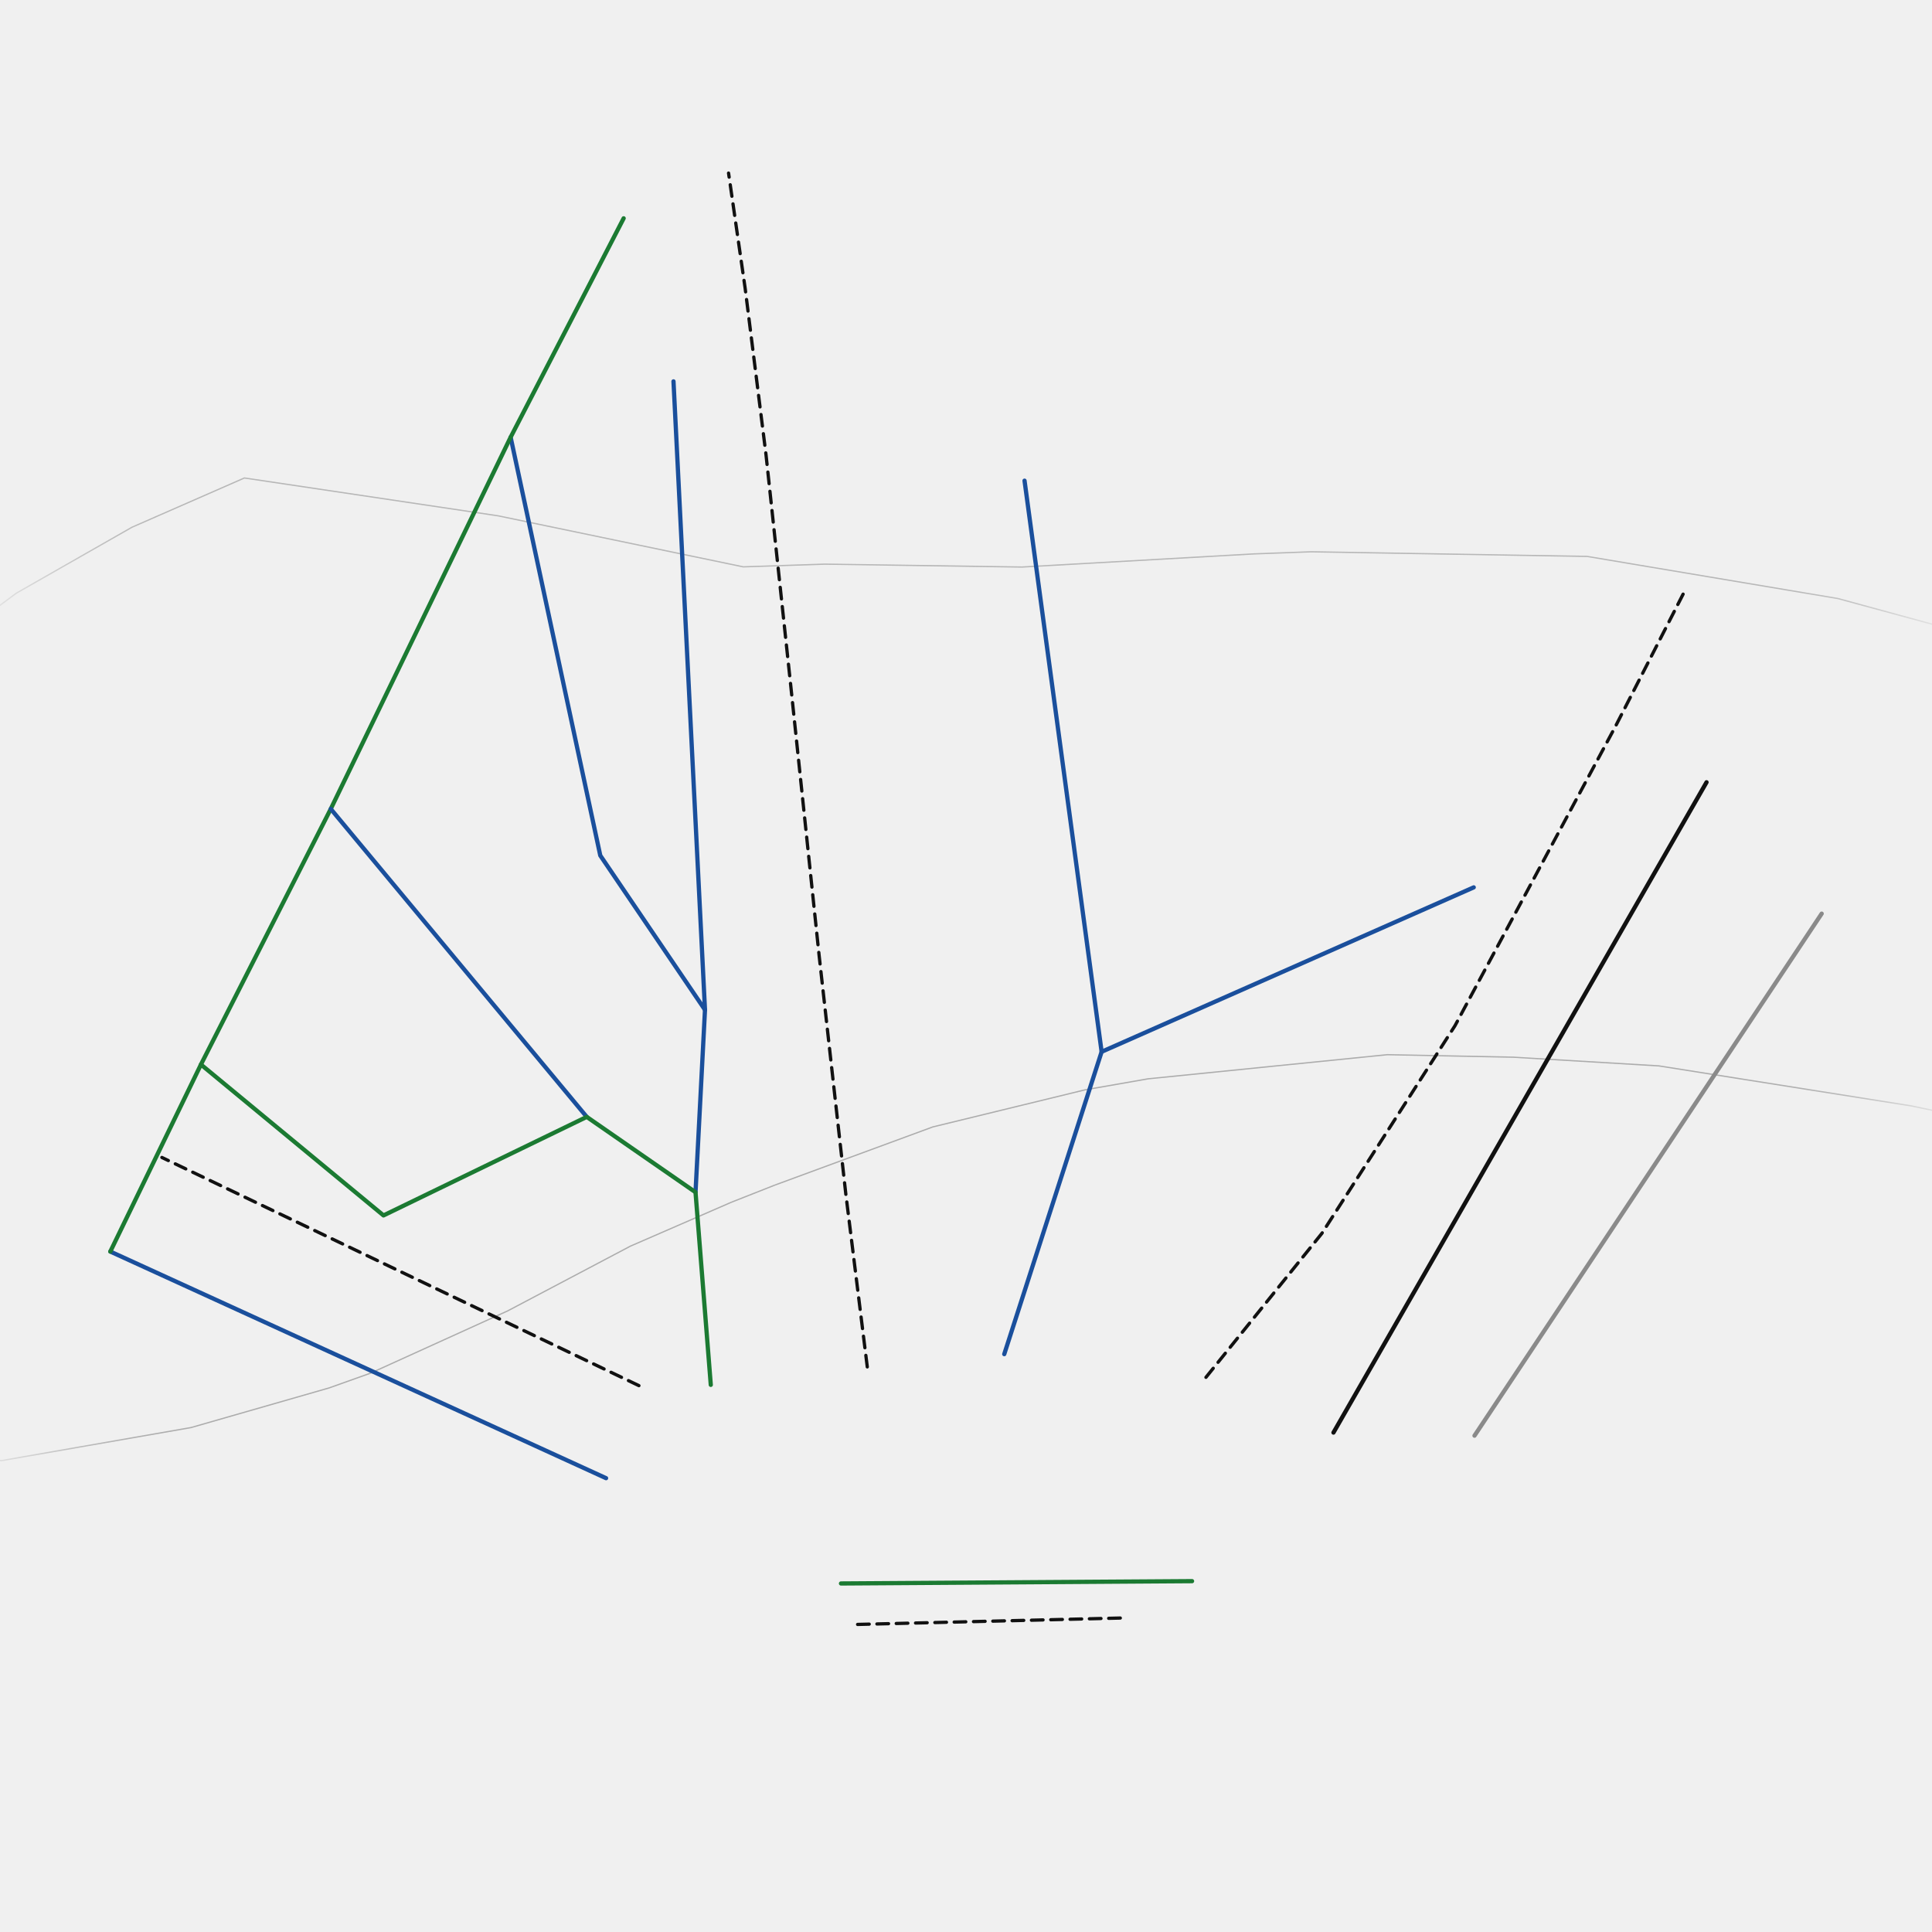
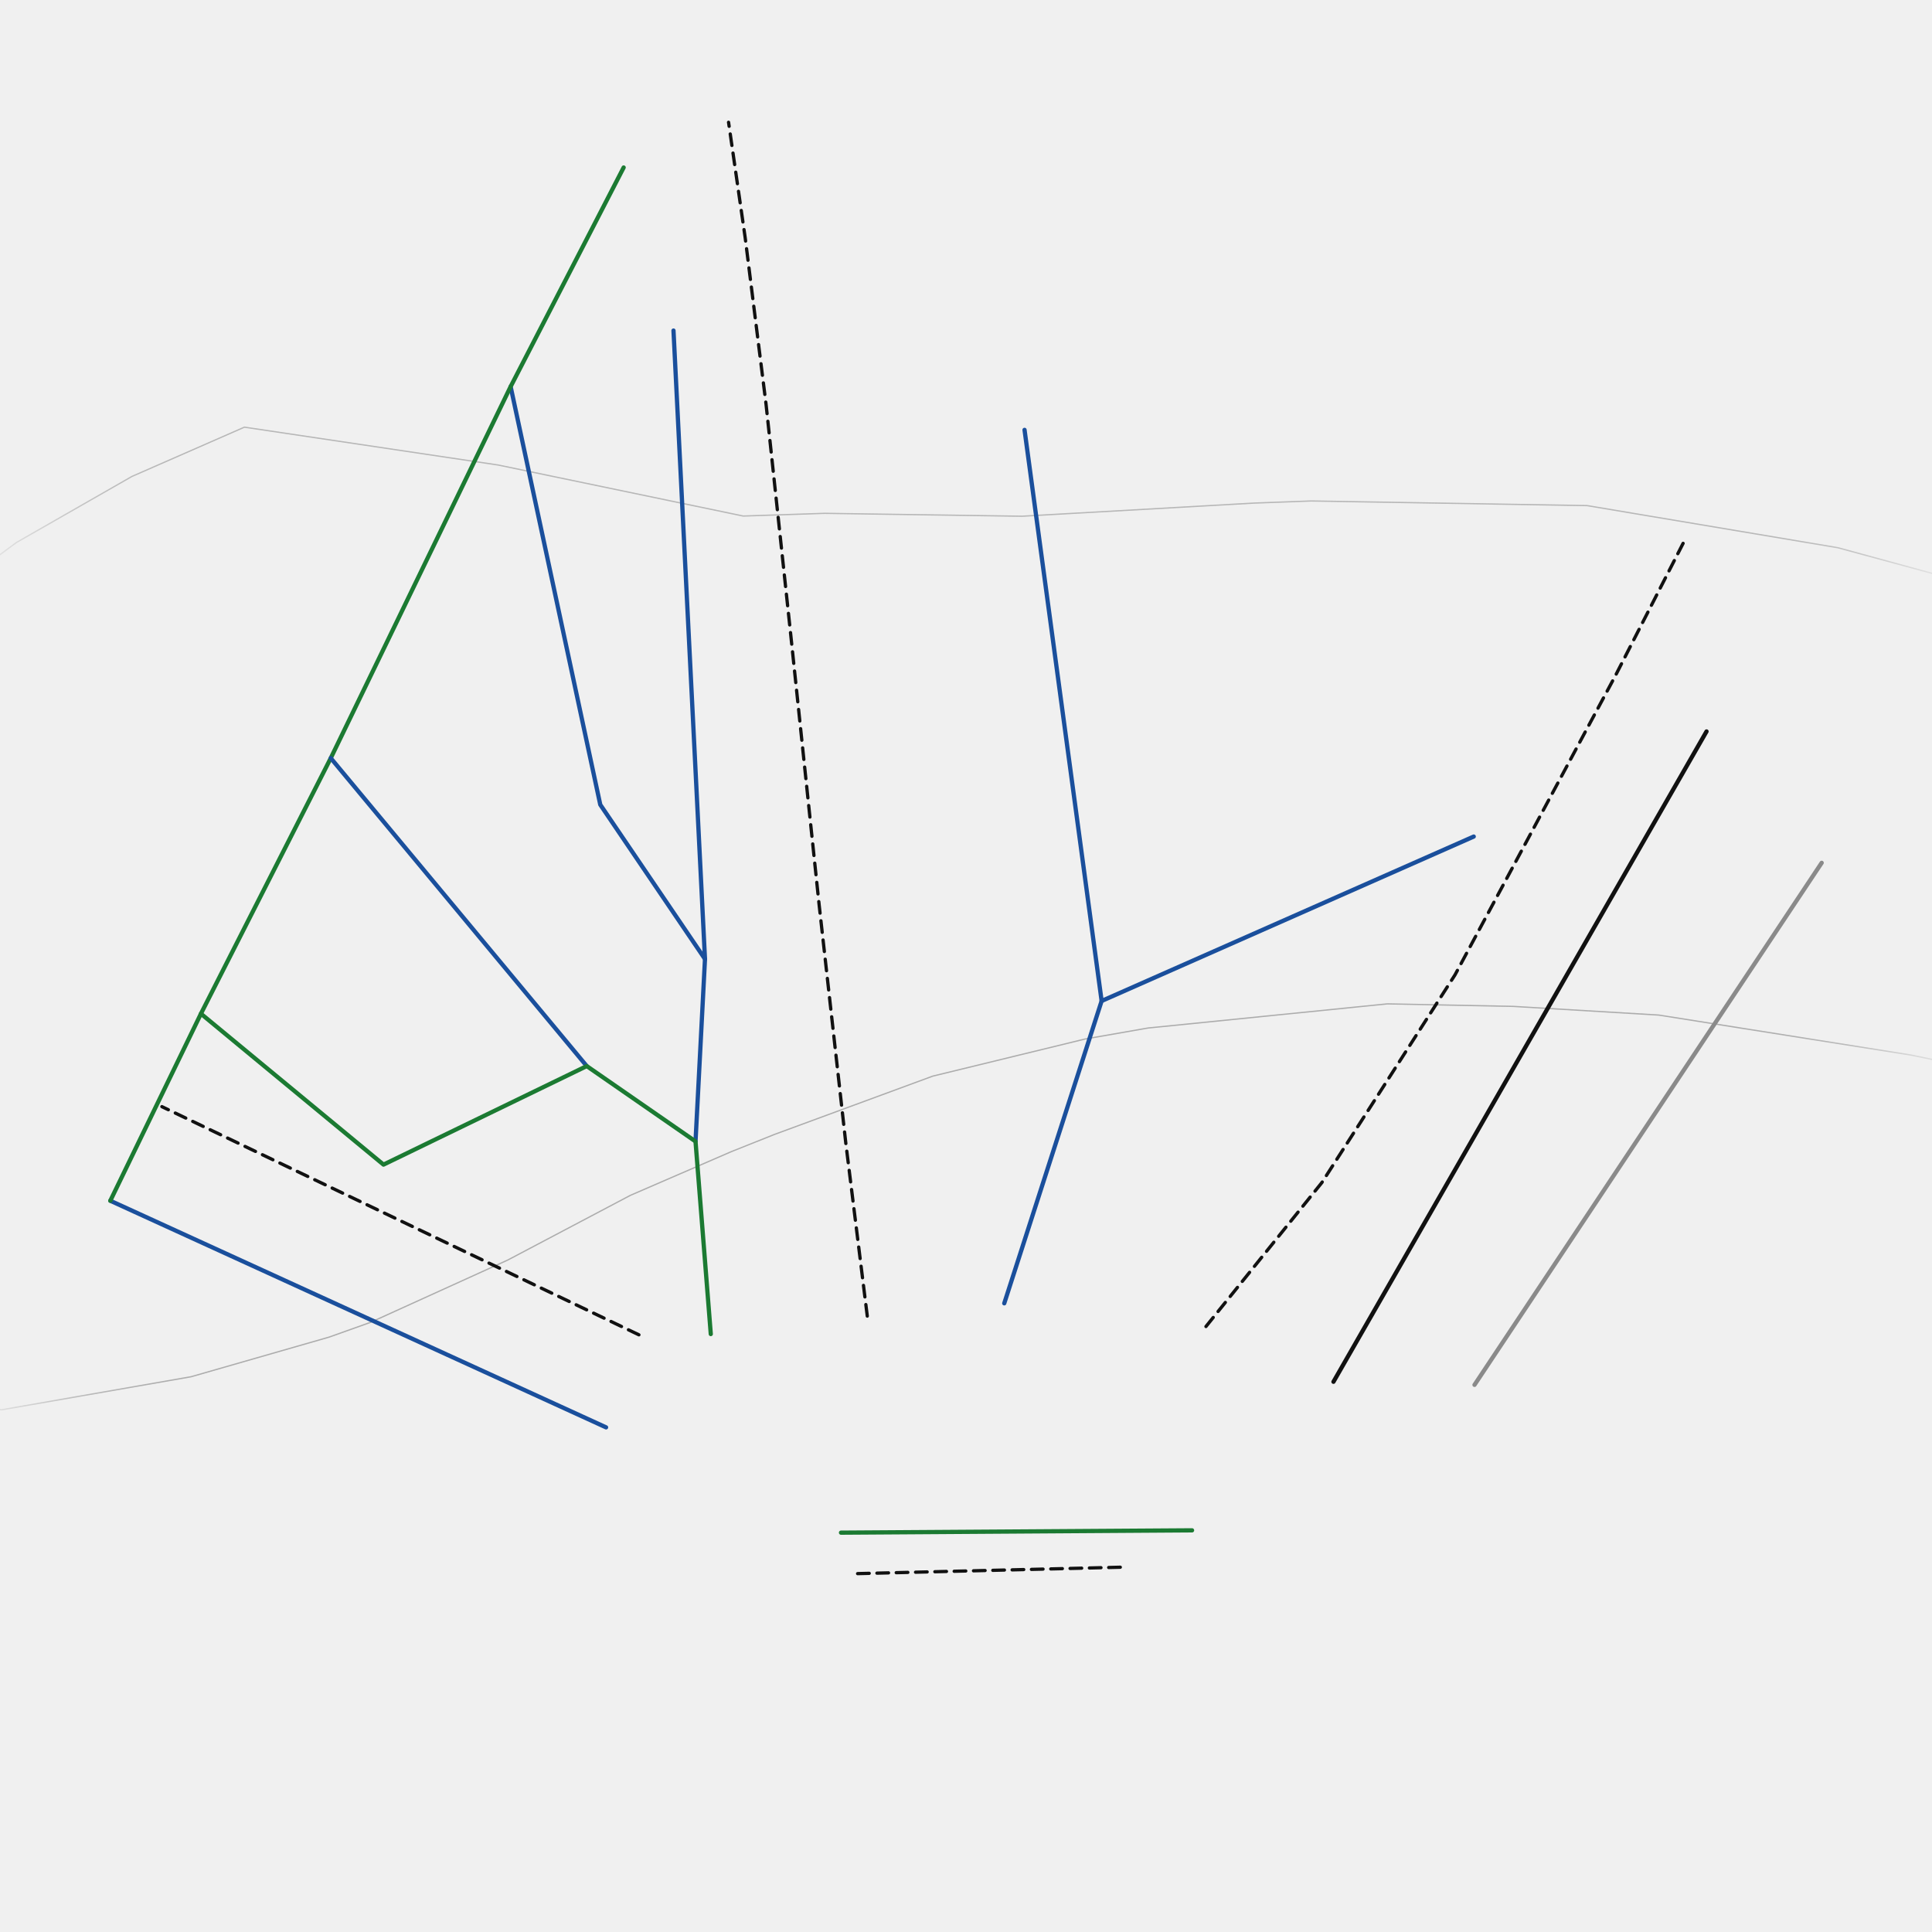
<svg xmlns="http://www.w3.org/2000/svg" viewBox="0 0 1000 1000">
  <g class="sh-frontal-art">
    <defs>
      <filter id="sh-fade-snow-valley-ski-club" x="-25%" y="-25%" width="150%" height="150%">
        <feGaussianBlur stdDeviation="42" />
      </filter>
      <mask id="sh-contour-fade-snow-valley-ski-club" maskUnits="userSpaceOnUse" x="0" y="0" width="1000" height="1000">
        <rect x="0" y="0" width="1000" height="1000" fill="#000" />
        <rect x="8" y="8" width="984" height="984" fill="#fff" filter="url(#sh-fade-snow-valley-ski-club)" />
      </mask>
    </defs>
    <g mask="url(#sh-contour-fade-snow-valley-ski-club)">
-       <polyline class="sh-frontal-contour" points="1189.8,385.6 1172.9,380.0 1073.6,343.1 951.3,309.8 821.5,288.0 678.7,285.6 649.0,286.7 529.0,293.5 426.9,292.0 384.7,293.4 257.9,267.0 126.5,247.4 68.3,272.9 8.5,307.0 -40.3,343.2 -92.7,378.6 -112.9,390.4 -152.5,412.7" fill="none" stroke="#000" stroke-opacity="0.240" stroke-width="0.66" style="fill:none;stroke:#000;stroke-opacity:0.240;stroke-width:0.66;stroke-dasharray:none;stroke-linejoin:round;stroke-linecap:round;vector-effect:none" />
-       <polyline class="sh-frontal-contour" points="1116.0,598.8 989.2,572.4 858.6,551.7 783.2,547.2 718.1,545.9 594.2,558.4 561.6,564.1 482.8,583.3 400.8,613.5 378.5,622.3 326.3,645.0 262.8,678.5 191.9,710.7 170.3,718.4 98.9,738.9 0.9,756.0 -67.9,754.0 -138.9,749.1" fill="none" stroke="#000" stroke-opacity="0.283" stroke-width="0.66" style="fill:none;stroke:#000;stroke-opacity:0.283;stroke-width:0.66;stroke-dasharray:none;stroke-linejoin:round;stroke-linecap:round;vector-effect:none" />
-       <polyline class="sh-frontal-contour" points="1197.9,1158.5 1186.1,1201.2" fill="none" stroke="#000" stroke-opacity="0.500" stroke-width="0.66" style="fill:none;stroke:#000;stroke-opacity:0.500;stroke-width:0.66;stroke-dasharray:none;stroke-linejoin:round;stroke-linecap:round;vector-effect:none" />
+       <polyline class="sh-frontal-contour" points="1189.8,359.3 1172.9,353.7 1073.6,316.8 951.3,283.5 821.5,261.7 678.7,259.3 649.0,260.4 529.0,267.2 426.9,265.7 384.7,267.1 257.9,240.7 126.5,221.1 68.3,246.6 8.5,280.8 -40.3,316.9 -92.7,352.3 -112.9,364.1 -152.5,386.5" fill="none" stroke="#000" stroke-opacity="0.240" stroke-width="0.66" style="fill:none;stroke:#000;stroke-opacity:0.240;stroke-width:0.66;stroke-dasharray:none;stroke-linejoin:round;stroke-linecap:round;vector-effect:none" />
+       <polyline class="sh-frontal-contour" points="1116.0,572.5 989.2,546.1 858.6,525.4 783.2,520.9 718.1,519.6 594.2,532.1 561.6,537.8 482.8,557.0 400.8,587.2 378.5,596.1 326.3,618.7 262.8,652.2 191.9,684.4 170.3,692.1 98.9,712.6 0.9,729.7 -67.9,727.7 -138.9,722.8" fill="none" stroke="#000" stroke-opacity="0.283" stroke-width="0.66" style="fill:none;stroke:#000;stroke-opacity:0.283;stroke-width:0.66;stroke-dasharray:none;stroke-linejoin:round;stroke-linecap:round;vector-effect:none" />
+       <polyline class="sh-frontal-contour" points="1197.9,1132.2 1186.1,1174.9" fill="none" stroke="#000" stroke-opacity="0.500" stroke-width="0.66" style="fill:none;stroke:#000;stroke-opacity:0.500;stroke-width:0.66;stroke-dasharray:none;stroke-linejoin:round;stroke-linecap:round;vector-effect:none" />
    </g>
-     <polyline class="sh-frontal-run" points="942.9,472.9 763.2,743.1" fill="none" stroke="#8a8a8a" style="fill:none;stroke:#8a8a8a;stroke-width:2.2;stroke-dasharray:none;stroke-linejoin:round;stroke-linecap:round;vector-effect:none" />
-     <polyline class="sh-frontal-run" points="264.3,226.3 310.7,442.8 364.9,522.7" fill="none" stroke="#1a4f9c" style="fill:none;stroke:#1a4f9c;stroke-width:2.2;stroke-dasharray:none;stroke-linejoin:round;stroke-linecap:round;vector-effect:none" />
-     <polyline class="sh-frontal-run" points="57.1,647.8 313.7,765.1" fill="none" stroke="#1a4f9c" style="fill:none;stroke:#1a4f9c;stroke-width:2.2;stroke-dasharray:none;stroke-linejoin:round;stroke-linecap:round;vector-effect:none" />
-     <polyline class="sh-frontal-run" points="883.3,404.9 690.2,741.5" fill="none" stroke="#111" style="fill:none;stroke:#111;stroke-width:2.2;stroke-dasharray:none;stroke-linejoin:round;stroke-linecap:round;vector-effect:none" />
-     <polyline class="sh-frontal-run" points="348.6,197.4 364.9,522.7 360.0,617.1" fill="none" stroke="#1a4f9c" style="fill:none;stroke:#1a4f9c;stroke-width:2.2;stroke-dasharray:none;stroke-linejoin:round;stroke-linecap:round;vector-effect:none" />
-     <polyline class="sh-frontal-run" points="530.3,248.8 570.2,544.4 519.8,700.9" fill="none" stroke="#1a4f9c" style="fill:none;stroke:#1a4f9c;stroke-width:2.2;stroke-dasharray:none;stroke-linejoin:round;stroke-linecap:round;vector-effect:none" />
-     <polyline class="sh-frontal-run" points="617.0,818.4 435.3,819.6" fill="none" stroke="#1b7a32" style="fill:none;stroke:#1b7a32;stroke-width:2.2;stroke-dasharray:none;stroke-linejoin:round;stroke-linecap:round;vector-effect:none" />
-     <polyline class="sh-frontal-run" points="322.8,113.0 264.3,226.3 171.2,418.7 104.0,551.0 57.1,647.8" fill="none" stroke="#1b7a32" style="fill:none;stroke:#1b7a32;stroke-width:2.2;stroke-dasharray:none;stroke-linejoin:round;stroke-linecap:round;vector-effect:none" />
-     <polyline class="sh-frontal-run" points="762.8,459.3 570.2,544.4" fill="none" stroke="#1a4f9c" style="fill:none;stroke:#1a4f9c;stroke-width:2.2;stroke-dasharray:none;stroke-linejoin:round;stroke-linecap:round;vector-effect:none" />
-     <polyline class="sh-frontal-run" points="171.2,418.7 303.7,578.1" fill="none" stroke="#1a4f9c" style="fill:none;stroke:#1a4f9c;stroke-width:2.2;stroke-dasharray:none;stroke-linejoin:round;stroke-linecap:round;vector-effect:none" />
-     <polyline class="sh-frontal-run" points="104.0,551.0 198.5,629.1 303.7,578.1 360.0,617.1 367.9,716.8" fill="none" stroke="#1b7a32" style="fill:none;stroke:#1b7a32;stroke-width:2.2;stroke-dasharray:none;stroke-linejoin:round;stroke-linecap:round;vector-effect:none" />
-     <polyline class="sh-frontal-lift" points="443.9,840.8 583.7,837.4" fill="none" stroke="#111" style="fill:none;stroke:#111;stroke-width:1.7;stroke-dasharray:6 4;stroke-linejoin:round;stroke-linecap:round;vector-effect:none" />
-     <polyline class="sh-frontal-lift" points="624.2,712.9 684.2,638.4 753.1,530.9 836.2,375.9 871.7,306.5" fill="none" stroke="#111" style="fill:none;stroke:#111;stroke-width:1.7;stroke-dasharray:6 4;stroke-linejoin:round;stroke-linecap:round;vector-effect:none" />
-     <polyline class="sh-frontal-lift" points="448.9,707.5 437.8,618.1 424.0,494.8 409.3,355.0 396.5,235.5 385.7,149.3 377.1,89.6" fill="none" stroke="#111" style="fill:none;stroke:#111;stroke-width:1.7;stroke-dasharray:6 4;stroke-linejoin:round;stroke-linecap:round;vector-effect:none" />
-     <polyline class="sh-frontal-lift" points="330.7,717.2 83.8,599.1" fill="none" stroke="#111" style="fill:none;stroke:#111;stroke-width:1.7;stroke-dasharray:6 4;stroke-linejoin:round;stroke-linecap:round;vector-effect:none" />
+     <polyline class="sh-frontal-run" points="942.9,446.6 763.2,716.8" fill="none" stroke="#8a8a8a" style="fill:none;stroke:#8a8a8a;stroke-width:2.2;stroke-dasharray:none;stroke-linejoin:round;stroke-linecap:round;vector-effect:none" />
+     <polyline class="sh-frontal-run" points="264.3,200.1 310.7,416.5 364.9,496.4" fill="none" stroke="#1a4f9c" style="fill:none;stroke:#1a4f9c;stroke-width:2.2;stroke-dasharray:none;stroke-linejoin:round;stroke-linecap:round;vector-effect:none" />
+     <polyline class="sh-frontal-run" points="57.1,621.5 313.7,738.8" fill="none" stroke="#1a4f9c" style="fill:none;stroke:#1a4f9c;stroke-width:2.2;stroke-dasharray:none;stroke-linejoin:round;stroke-linecap:round;vector-effect:none" />
+     <polyline class="sh-frontal-run" points="883.3,378.6 690.2,715.2" fill="none" stroke="#111" style="fill:none;stroke:#111;stroke-width:2.2;stroke-dasharray:none;stroke-linejoin:round;stroke-linecap:round;vector-effect:none" />
+     <polyline class="sh-frontal-run" points="348.6,171.1 364.9,496.4 360.0,590.8" fill="none" stroke="#1a4f9c" style="fill:none;stroke:#1a4f9c;stroke-width:2.2;stroke-dasharray:none;stroke-linejoin:round;stroke-linecap:round;vector-effect:none" />
+     <polyline class="sh-frontal-run" points="530.3,222.5 570.2,518.1 519.8,674.6" fill="none" stroke="#1a4f9c" style="fill:none;stroke:#1a4f9c;stroke-width:2.2;stroke-dasharray:none;stroke-linejoin:round;stroke-linecap:round;vector-effect:none" />
+     <polyline class="sh-frontal-run" points="617.0,792.1 435.3,793.3" fill="none" stroke="#1b7a32" style="fill:none;stroke:#1b7a32;stroke-width:2.2;stroke-dasharray:none;stroke-linejoin:round;stroke-linecap:round;vector-effect:none" />
+     <polyline class="sh-frontal-run" points="322.8,86.7 264.3,200.1 171.2,392.4 104.0,524.7 57.1,621.5" fill="none" stroke="#1b7a32" style="fill:none;stroke:#1b7a32;stroke-width:2.2;stroke-dasharray:none;stroke-linejoin:round;stroke-linecap:round;vector-effect:none" />
+     <polyline class="sh-frontal-run" points="762.8,433.0 570.2,518.1" fill="none" stroke="#1a4f9c" style="fill:none;stroke:#1a4f9c;stroke-width:2.2;stroke-dasharray:none;stroke-linejoin:round;stroke-linecap:round;vector-effect:none" />
+     <polyline class="sh-frontal-run" points="171.2,392.4 303.7,551.8" fill="none" stroke="#1a4f9c" style="fill:none;stroke:#1a4f9c;stroke-width:2.2;stroke-dasharray:none;stroke-linejoin:round;stroke-linecap:round;vector-effect:none" />
+     <polyline class="sh-frontal-run" points="104.0,524.7 198.5,602.8 303.7,551.8 360.0,590.8 367.9,690.5" fill="none" stroke="#1b7a32" style="fill:none;stroke:#1b7a32;stroke-width:2.2;stroke-dasharray:none;stroke-linejoin:round;stroke-linecap:round;vector-effect:none" />
+     <polyline class="sh-frontal-lift" points="443.9,814.5 583.7,811.1" fill="none" stroke="#111" style="fill:none;stroke:#111;stroke-width:1.7;stroke-dasharray:6 4;stroke-linejoin:round;stroke-linecap:round;vector-effect:none" />
+     <polyline class="sh-frontal-lift" points="624.2,686.6 684.2,612.1 753.1,504.6 836.2,349.6 871.7,280.2" fill="none" stroke="#111" style="fill:none;stroke:#111;stroke-width:1.7;stroke-dasharray:6 4;stroke-linejoin:round;stroke-linecap:round;vector-effect:none" />
+     <polyline class="sh-frontal-lift" points="448.9,681.2 437.8,591.8 424.0,468.5 409.3,328.7 396.5,209.2 385.7,123.0 377.1,63.3" fill="none" stroke="#111" style="fill:none;stroke:#111;stroke-width:1.7;stroke-dasharray:6 4;stroke-linejoin:round;stroke-linecap:round;vector-effect:none" />
+     <polyline class="sh-frontal-lift" points="330.7,690.9 83.8,572.8" fill="none" stroke="#111" style="fill:none;stroke:#111;stroke-width:1.7;stroke-dasharray:6 4;stroke-linejoin:round;stroke-linecap:round;vector-effect:none" />
  </g>
</svg>
